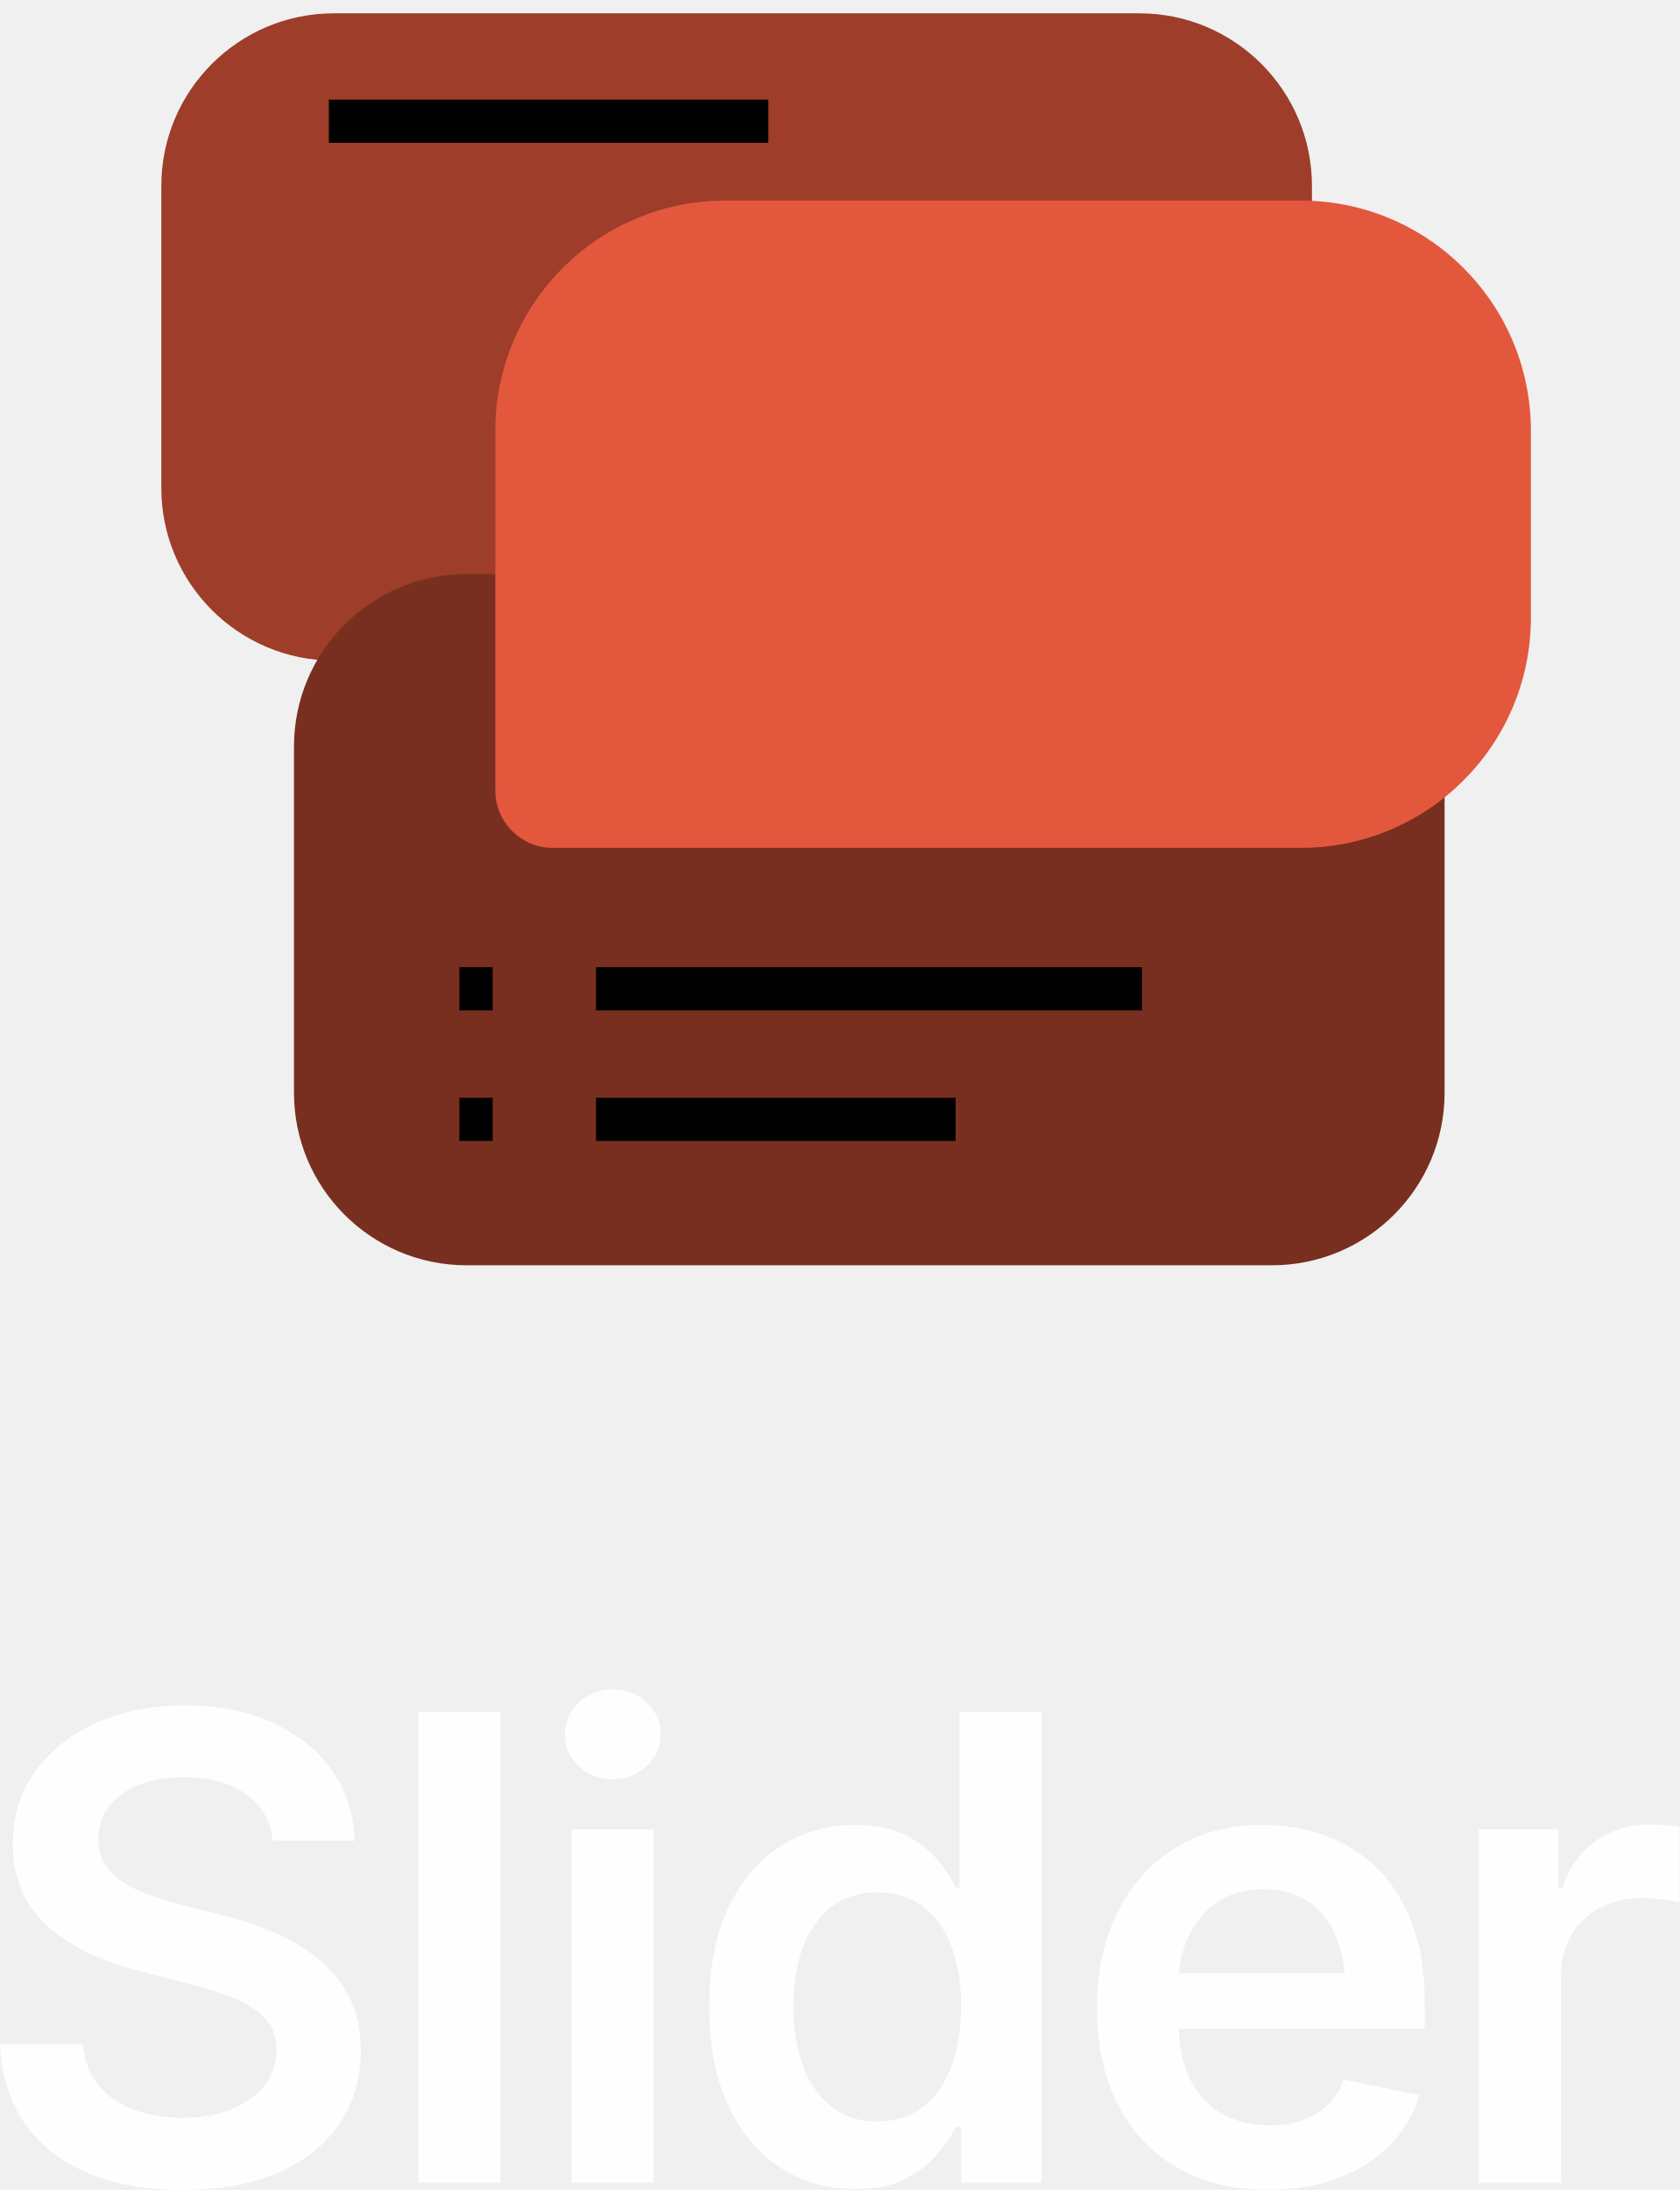
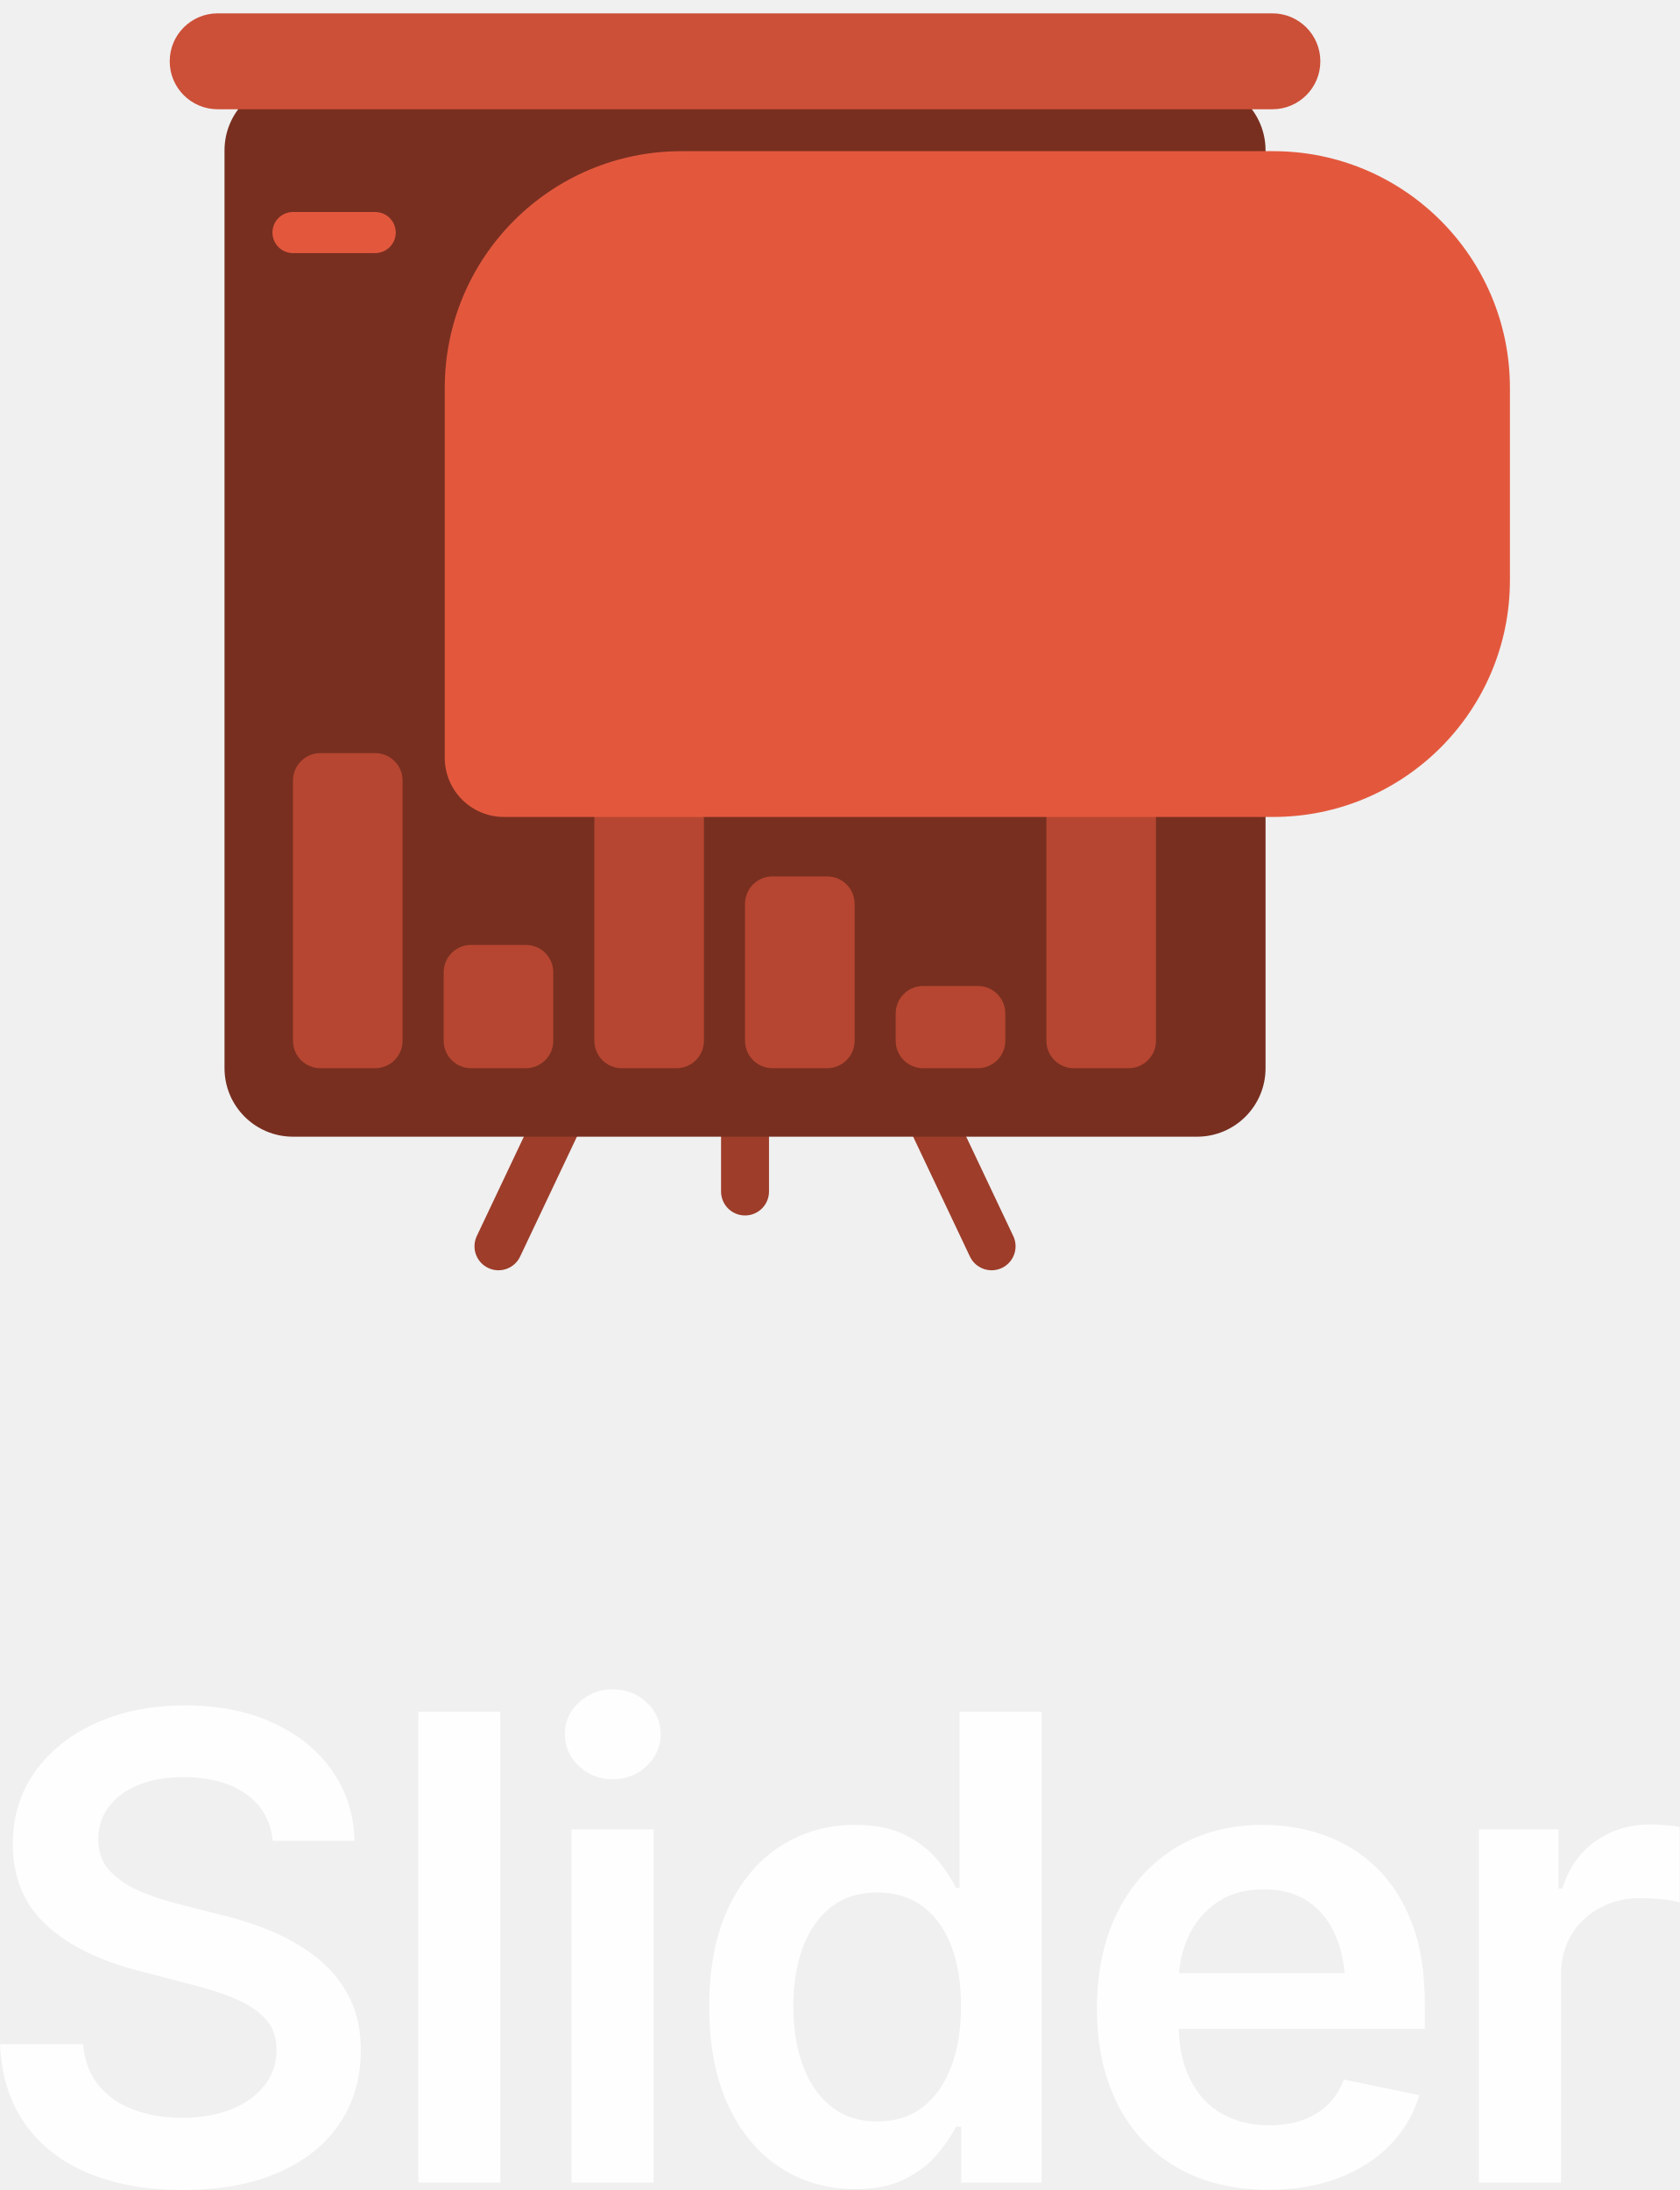
<svg xmlns="http://www.w3.org/2000/svg" width="186.85" height="243.6" viewBox="0 0 186.85 243.6" fill="none">
-   <rect x="17.947" y="1.482" width="128" height="72" rx="19.2" fill="#9d3d2a" />
-   <path d="M36.584 13.482h48.889" stroke="#000000" stroke-width="4.8" />
-   <rect x="32.702" y="63.852" width="128" height="76.889" rx="19.2" fill="#782f20" />
-   <path d="M51.102 109.985h3.704M66.302 109.985h60.741M51.102 124.509h3.704M66.302 124.509h40" stroke="#000000" stroke-width="4.8" />
-   <path d="M80.702 22.311h64a25.6 25.6 0 0 1 25.6 25.6v20.8a25.6 25.6 0 0 1-25.6 25.6H61.502a6.4 6.4 0 0 1-6.4-6.4V47.911a25.6 25.6 0 0 1 25.6-25.6Z" fill="#e3583d" />
+   <path d="M82.88 80.724l-27.429 57.905" stroke="#9d3d2a" stroke-width="5.333" stroke-linecap="round" />
+   <path d="M82.88 80.724l27.429 57.905" stroke="#9d3d2a" stroke-width="5.333" stroke-linecap="round" />
+   <path d="M82.88 80.724l0 51.809" stroke="#9d3d2a" stroke-width="5.333" stroke-linecap="round" />
+   <rect x="24.976" y="9.105" width="115.809" height="117.333" rx="7.619" fill="#782f20" />
+   <path d="M32.594 25.867l9.143 0" stroke="#e3583d" stroke-width="4.571" stroke-linecap="round" />
+   <rect x="32.594" y="83.771" width="12.191" height="35.048" rx="3.048" fill="#b64631" />
+   <rect x="49.356" y="105.105" width="12.191" height="13.714" rx="3.048" fill="#b64631" />
+   <rect x="66.118" y="70.057" width="12.191" height="48.762" rx="3.048" fill="#b64631" />
+   <rect x="82.88" y="97.486" width="12.191" height="21.333" rx="3.048" fill="#b64631" />
+   <rect x="99.642" y="109.676" width="12.191" height="9.143" rx="3.048" fill="#b64631" />
+   <rect x="116.404" y="60.914" width="12.191" height="57.905" rx="3.048" fill="#b64631" />
+   <rect x="18.88" y="1.486" width="128" height="10.667" rx="5.333" fill="#cc4f37" />
+   <path d="M75.81 16.815h65.829a26.331 26.331 0 0 1 26.331 26.331v21.394a26.331 26.331 0 0 1-26.331 26.331H56.061a6.583 6.583 0 0 1-6.583-6.583V43.147a26.331 26.331 0 0 1 26.331-26.331Z" fill="#e3583d" />
  <path transform="translate(-3.343 242.783)" d="M23.667 0.813Q17.589 0.813 13.094 -1.085Q8.599 -2.983 6.079 -6.605Q3.559 -10.228 3.344 -15.407H12.591Q12.822 -12.656 14.311 -10.835Q15.799 -9.014 18.223 -8.114Q20.647 -7.214 23.591 -7.214Q26.686 -7.214 29.055 -8.159Q31.423 -9.104 32.765 -10.815Q34.107 -12.525 34.107 -14.771Q34.107 -16.822 32.924 -18.157Q31.741 -19.492 29.613 -20.41Q27.485 -21.329 24.635 -22.039L18.686 -23.591Q12.143 -25.27 8.457 -28.692Q4.77 -32.115 4.77 -37.659Q4.77 -42.292 7.275 -45.766Q9.779 -49.24 14.104 -51.163Q18.429 -53.086 23.909 -53.086Q29.507 -53.086 33.714 -51.15Q37.921 -49.215 40.3 -45.815Q42.678 -42.415 42.781 -38.025H33.685Q33.33 -41.401 30.668 -43.253Q28.007 -45.104 23.774 -45.104Q20.829 -45.104 18.692 -44.212Q16.554 -43.32 15.414 -41.764Q14.273 -40.209 14.273 -38.216Q14.273 -36.018 15.624 -34.614Q16.975 -33.21 19.034 -32.367Q21.094 -31.524 23.195 -30.997L28.091 -29.745Q30.998 -29.056 33.749 -27.882Q36.501 -26.707 38.701 -24.934Q40.901 -23.16 42.192 -20.64Q43.484 -18.12 43.484 -14.704Q43.484 -10.098 41.138 -6.596Q38.791 -3.094 34.36 -1.14Q29.929 0.813 23.667 0.813ZM59.012 -52.383V0.0H49.874V-52.383ZM66.918 0.0V-39.305H76.056V0.0ZM71.497 -44.865Q69.311 -44.865 67.745 -46.337Q66.178 -47.808 66.178 -49.868Q66.178 -51.971 67.745 -53.424Q69.311 -54.877 71.497 -54.877Q73.701 -54.877 75.269 -53.425Q76.837 -51.973 76.837 -49.869Q76.837 -47.807 75.269 -46.336Q73.701 -44.865 71.497 -44.865ZM98.452 0.717Q93.818 0.717 90.139 -1.671Q86.459 -4.06 84.35 -8.592Q82.24 -13.125 82.24 -19.572Q82.24 -26.124 84.399 -30.639Q86.558 -35.153 90.231 -37.475Q93.904 -39.797 98.423 -39.797Q101.926 -39.797 104.157 -38.626Q106.388 -37.455 107.703 -35.824Q109.017 -34.193 109.688 -32.797H110.078V-52.383H119.216V0.0H110.264V-6.221H109.688Q108.991 -4.802 107.648 -3.193Q106.306 -1.583 104.082 -0.433Q101.859 0.717 98.452 0.717ZM100.932 -6.803Q103.923 -6.803 106.005 -8.418Q108.086 -10.034 109.168 -12.918Q110.25 -15.802 110.25 -19.617Q110.25 -23.458 109.179 -26.292Q108.108 -29.126 106.027 -30.701Q103.946 -32.276 100.932 -32.276Q97.851 -32.276 95.771 -30.634Q93.691 -28.991 92.644 -26.134Q91.597 -23.278 91.597 -19.617Q91.597 -15.947 92.656 -13.045Q93.714 -10.143 95.805 -8.473Q97.896 -6.803 100.932 -6.803ZM144.45 0.793Q138.54 0.793 134.257 -1.694Q129.974 -4.181 127.672 -8.716Q125.37 -13.251 125.37 -19.412Q125.37 -25.471 127.645 -30.058Q129.919 -34.644 134.08 -37.221Q138.241 -39.797 143.851 -39.797Q147.461 -39.797 150.704 -38.633Q153.948 -37.47 156.458 -35.053Q158.968 -32.636 160.407 -28.887Q161.845 -25.138 161.845 -19.955V-17.103H129.684V-23.307H157.283L153.014 -21.465Q153.014 -24.801 151.985 -27.313Q150.955 -29.825 148.932 -31.227Q146.908 -32.628 143.902 -32.628Q140.895 -32.628 138.781 -31.204Q136.668 -29.78 135.56 -27.403Q134.451 -25.026 134.451 -22.117V-17.82Q134.451 -14.093 135.716 -11.533Q136.981 -8.973 139.269 -7.675Q141.557 -6.376 144.574 -6.376Q146.578 -6.376 148.217 -6.949Q149.856 -7.522 151.037 -8.66Q152.218 -9.799 152.843 -11.474L161.238 -9.735Q160.298 -6.58 158.005 -4.21Q155.711 -1.839 152.279 -0.523Q148.847 0.793 144.45 0.793ZM167.865 0.0V-39.305H176.716V-32.726H177.138Q178.215 -36.145 180.846 -37.993Q183.476 -39.842 186.853 -39.842Q187.632 -39.842 188.579 -39.769Q189.527 -39.696 190.191 -39.572V-31.171Q189.631 -31.355 188.361 -31.502Q187.09 -31.649 185.888 -31.649Q183.341 -31.649 181.318 -30.56Q179.294 -29.471 178.149 -27.553Q177.003 -25.636 177.003 -23.116V0.0Z" fill="#ffffff" fill-opacity=".9" />
</svg>
